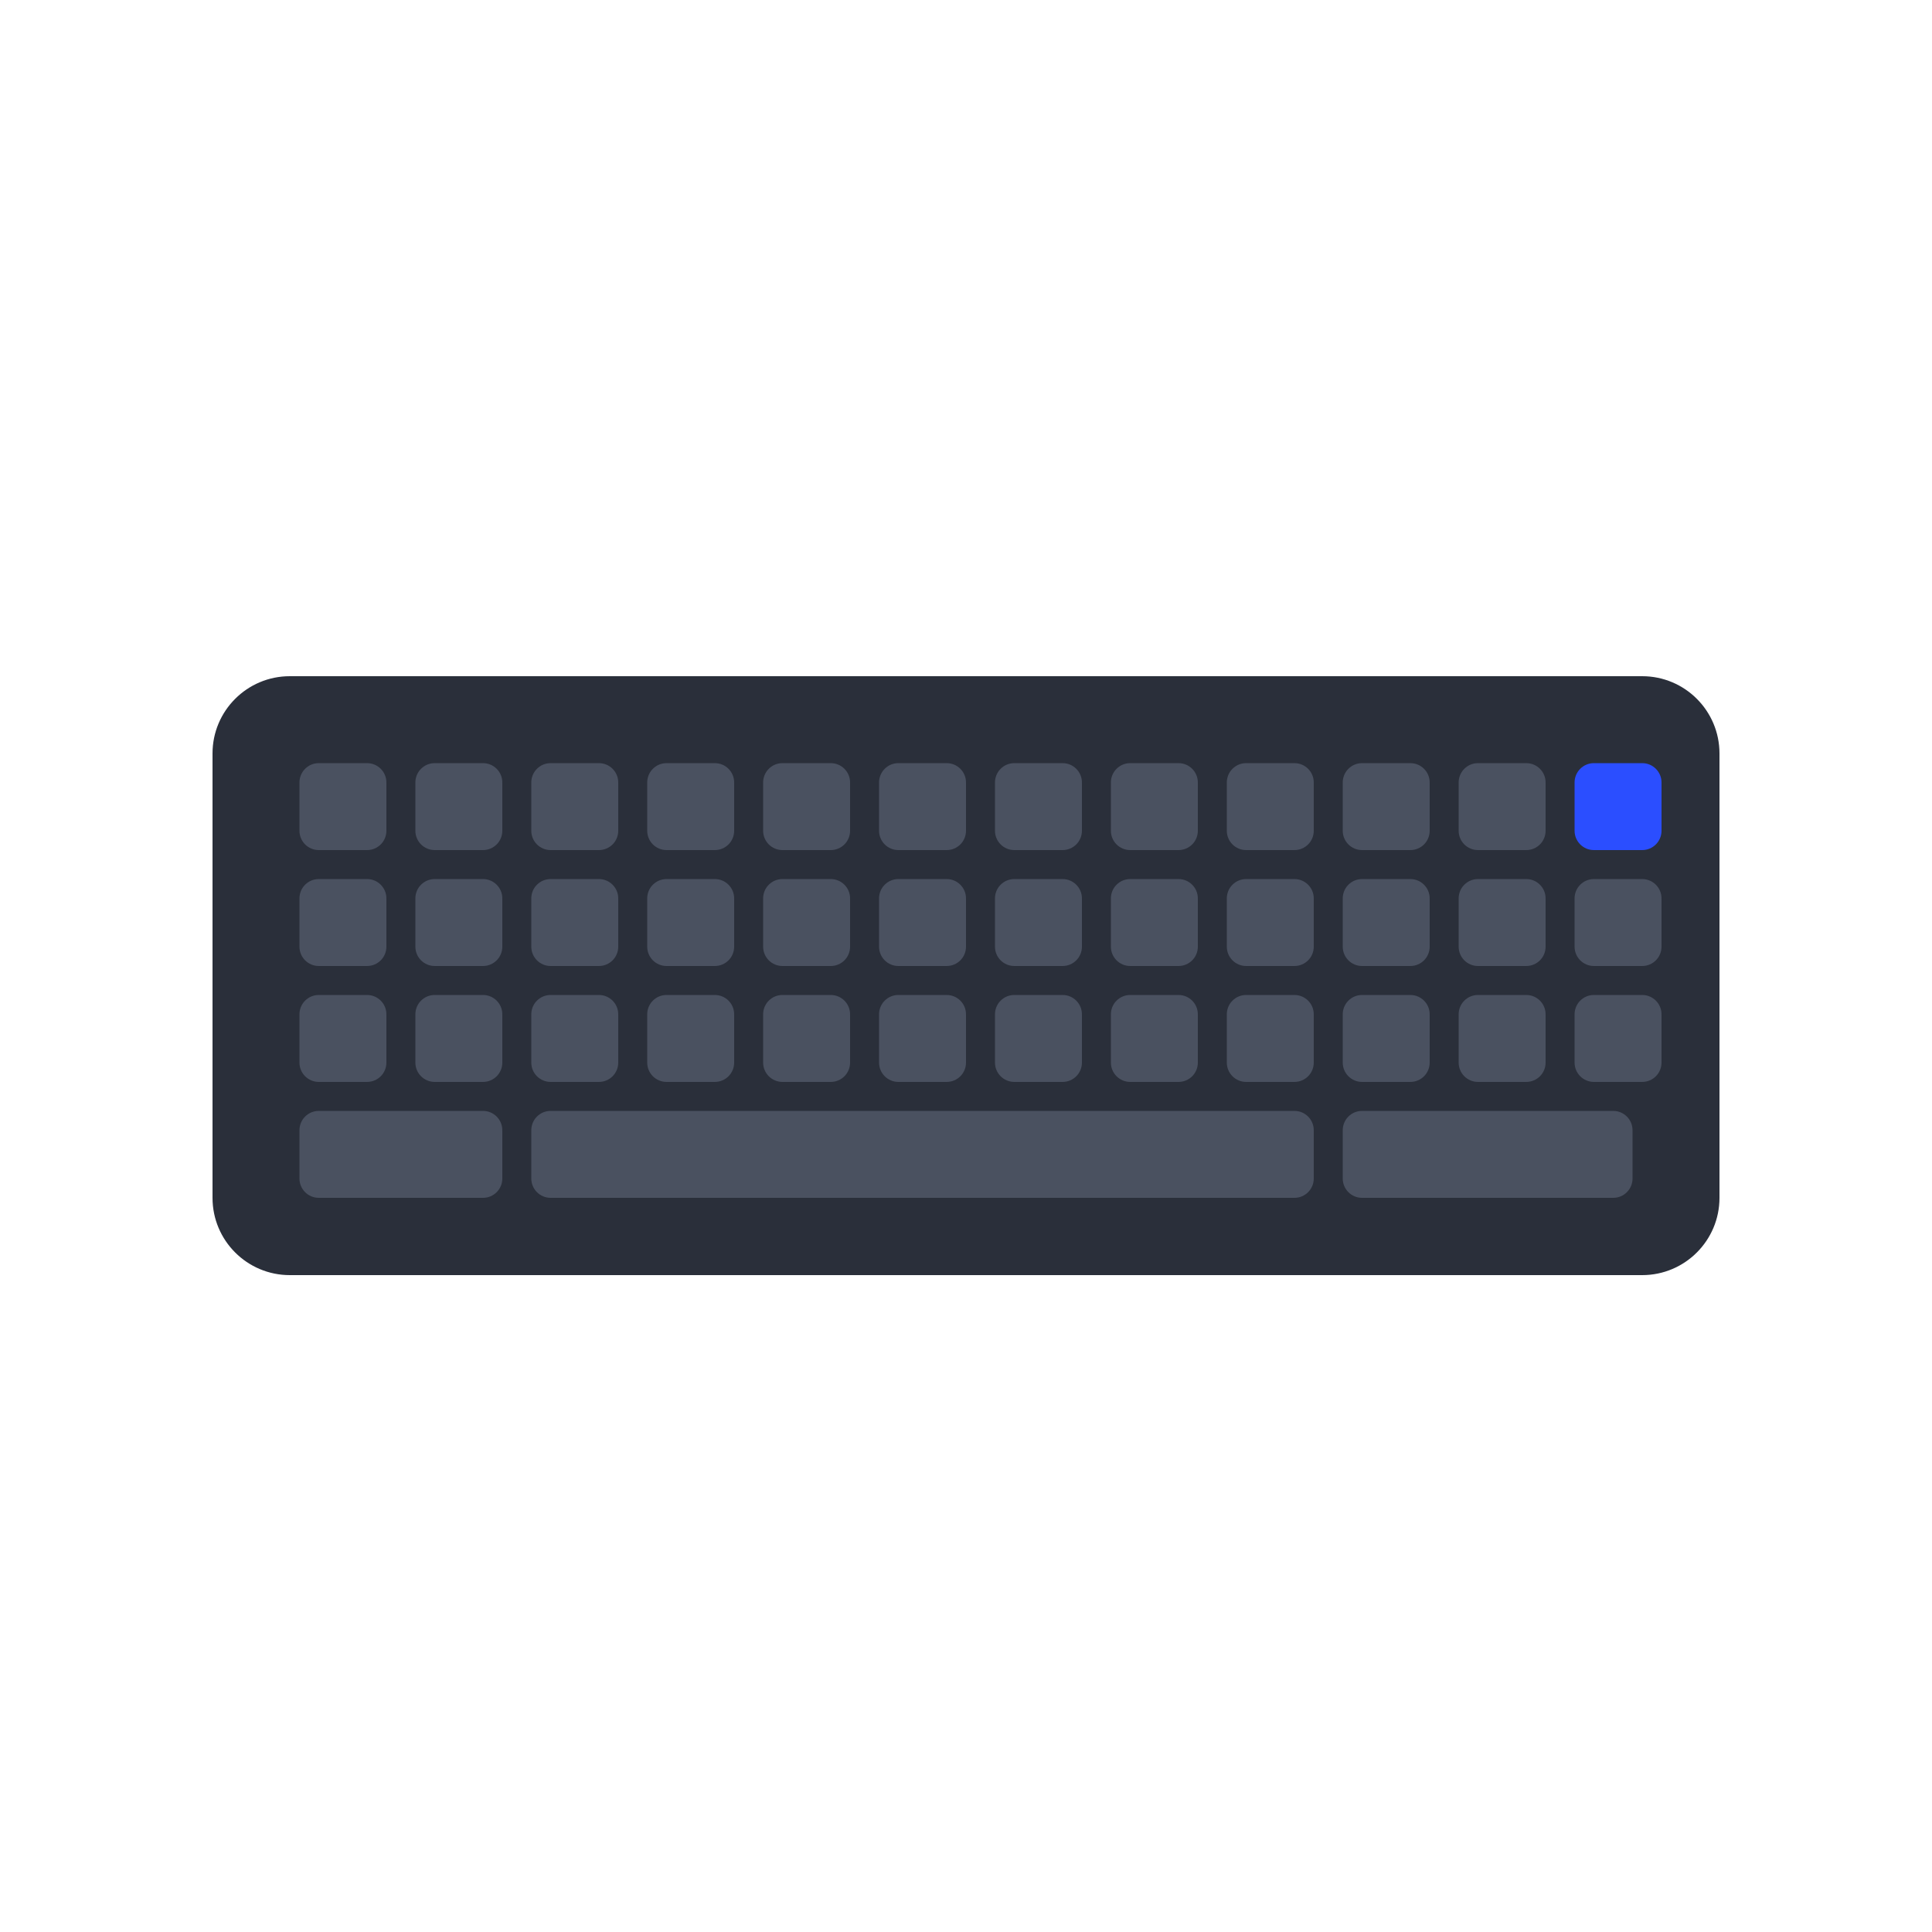
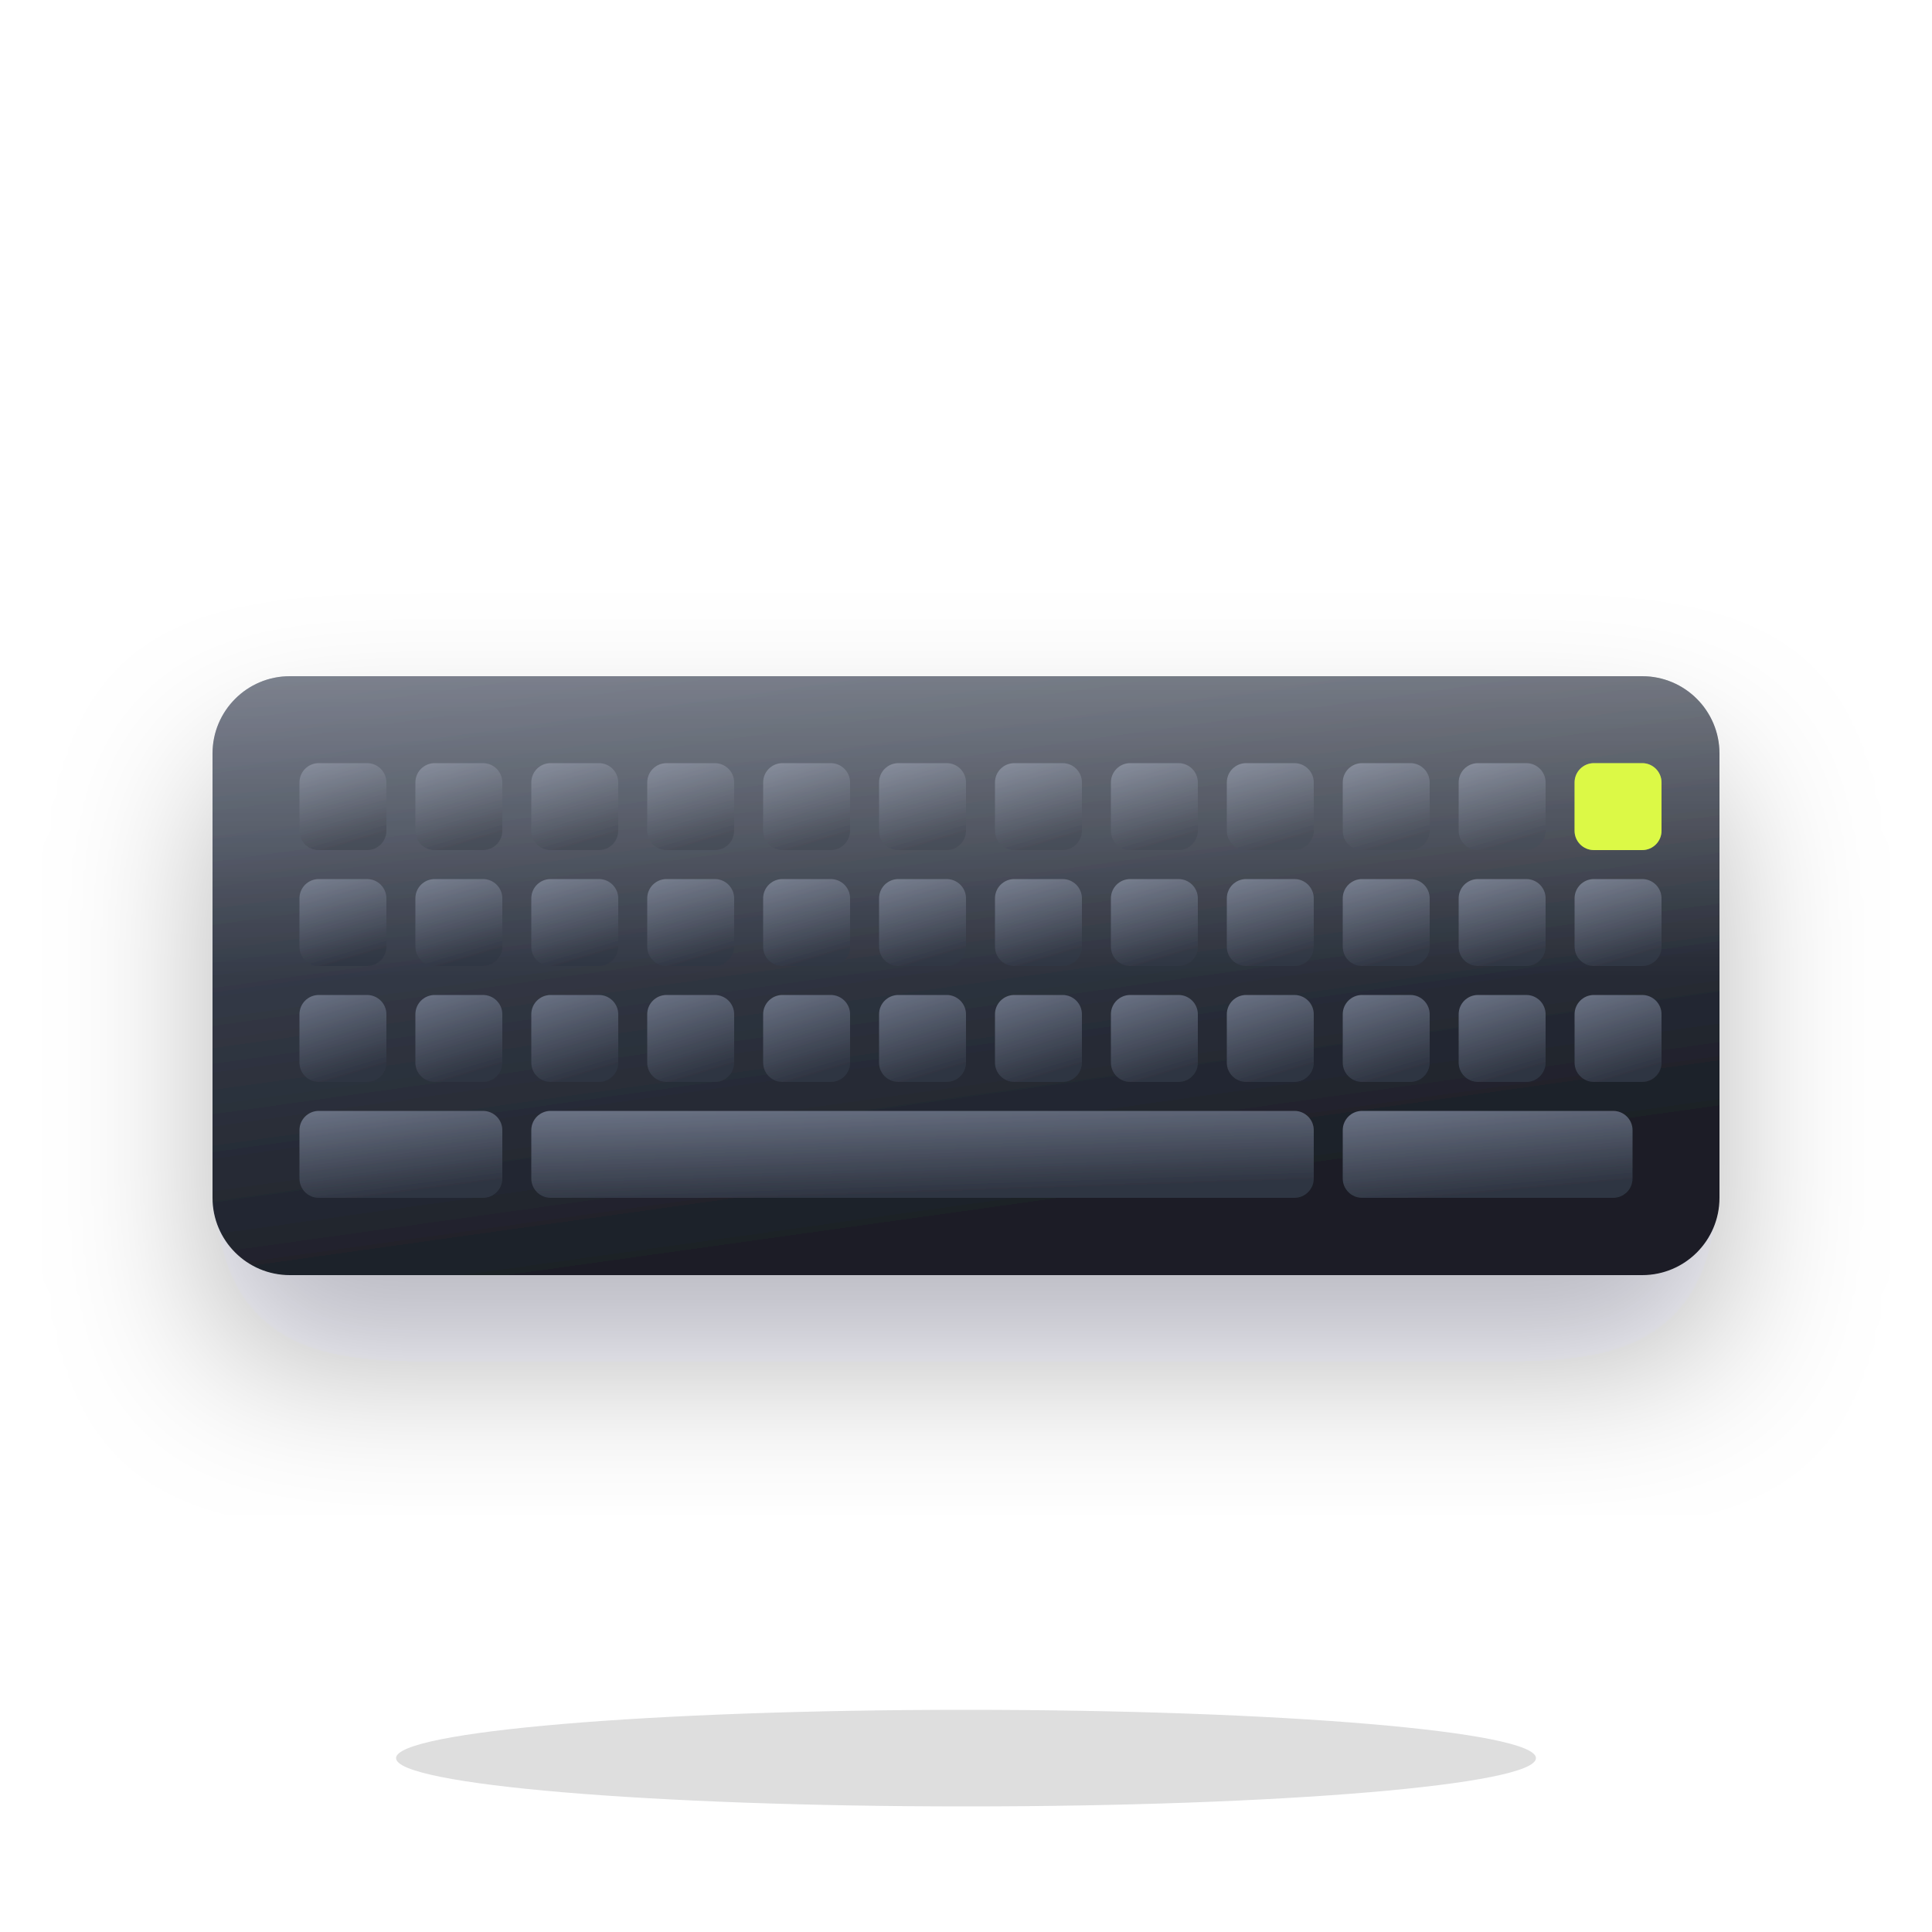
<svg xmlns="http://www.w3.org/2000/svg" viewBox="0 0 400 400" width="400" height="400" role="img">
-   <rect x="44" y="140" width="312" height="124" rx="16" fill="#2A2F3A" />
-   <rect x="62" y="158" width="18" height="18" rx="4" fill="#4A5160" />
-   <rect x="86" y="158" width="18" height="18" rx="4" fill="#4A5160" />
-   <rect x="110" y="158" width="18" height="18" rx="4" fill="#4A5160" />
-   <rect x="134" y="158" width="18" height="18" rx="4" fill="#4A5160" />
-   <rect x="158" y="158" width="18" height="18" rx="4" fill="#4A5160" />
-   <rect x="182" y="158" width="18" height="18" rx="4" fill="#4A5160" />
-   <rect x="206" y="158" width="18" height="18" rx="4" fill="#4A5160" />
-   <rect x="230" y="158" width="18" height="18" rx="4" fill="#4A5160" />
-   <rect x="254" y="158" width="18" height="18" rx="4" fill="#4A5160" />
-   <rect x="278" y="158" width="18" height="18" rx="4" fill="#4A5160" />
-   <rect x="302" y="158" width="18" height="18" rx="4" fill="#4A5160" />
-   <rect x="326" y="158" width="18" height="18" rx="4" fill="#2B4EFF" />
-   <rect x="62" y="182" width="18" height="18" rx="4" fill="#4A5160" />
-   <rect x="86" y="182" width="18" height="18" rx="4" fill="#4A5160" />
-   <rect x="110" y="182" width="18" height="18" rx="4" fill="#4A5160" />
-   <rect x="134" y="182" width="18" height="18" rx="4" fill="#4A5160" />
-   <rect x="158" y="182" width="18" height="18" rx="4" fill="#4A5160" />
-   <rect x="182" y="182" width="18" height="18" rx="4" fill="#4A5160" />
-   <rect x="206" y="182" width="18" height="18" rx="4" fill="#4A5160" />
-   <rect x="230" y="182" width="18" height="18" rx="4" fill="#4A5160" />
-   <rect x="254" y="182" width="18" height="18" rx="4" fill="#4A5160" />
-   <rect x="278" y="182" width="18" height="18" rx="4" fill="#4A5160" />
-   <rect x="302" y="182" width="18" height="18" rx="4" fill="#4A5160" />
-   <rect x="326" y="182" width="18" height="18" rx="4" fill="#4A5160" />
-   <rect x="62" y="206" width="18" height="18" rx="4" fill="#4A5160" />
-   <rect x="86" y="206" width="18" height="18" rx="4" fill="#4A5160" />
-   <rect x="110" y="206" width="18" height="18" rx="4" fill="#4A5160" />
-   <rect x="134" y="206" width="18" height="18" rx="4" fill="#4A5160" />
-   <rect x="158" y="206" width="18" height="18" rx="4" fill="#4A5160" />
-   <rect x="182" y="206" width="18" height="18" rx="4" fill="#4A5160" />
-   <rect x="206" y="206" width="18" height="18" rx="4" fill="#4A5160" />
-   <rect x="230" y="206" width="18" height="18" rx="4" fill="#4A5160" />
-   <rect x="254" y="206" width="18" height="18" rx="4" fill="#4A5160" />
-   <rect x="278" y="206" width="18" height="18" rx="4" fill="#4A5160" />
-   <rect x="302" y="206" width="18" height="18" rx="4" fill="#4A5160" />
-   <rect x="326" y="206" width="18" height="18" rx="4" fill="#4A5160" />
-   <rect x="62" y="230" width="42" height="18" rx="4" fill="#4A5160" />
-   <rect x="110" y="230" width="162" height="18" rx="4" fill="#4A5160" />
-   <rect x="278" y="230" width="60" height="18" rx="4" fill="#4A5160" />
+   <defs>
+     <linearGradient id="gb" x1="0" y1="0" x2="0.35" y2="1">
+       <stop offset="0" stop-color="#4A5263" />
+       <stop offset="1" stop-color="#1A1D25" />
+     </linearGradient>
+     <linearGradient id="gm" x1="0" y1="0" x2="0.3" y2="1">
+       <stop offset="0" stop-color="#6B7385" />
+       <stop offset="1" stop-color="#2F3542" />
+     </linearGradient>
+     <linearGradient id="gd" x1="0" y1="0" x2="0" y2="1">
+       <stop offset="0" stop-color="#20242E" />
+       <stop offset="1" stop-color="#0B0D12" />
+     </linearGradient>
+     <linearGradient id="gs" x1="0" y1="0" x2="1" y2="1">
+       <stop offset="0" stop-color="#232937" />
+       <stop offset="1" stop-color="#0E1117" />
+     </linearGradient>
+     <linearGradient id="gl" x1="0" y1="0" x2="0" y2="1">
+       <stop offset="0" stop-color="#fff" stop-opacity=".55" />
+       <stop offset=".5" stop-color="#fff" stop-opacity="0" />
+     </linearGradient>
+     <filter id="sh" x="-30%" y="-30%" width="160%" height="170%">
+       <feDropShadow dx="0" dy="18" stdDeviation="16" flood-color="#0B0D12" flood-opacity=".28" />
+     </filter>
+   </defs>
+   <ellipse cx="200" cy="364" rx="118" ry="10" fill="#0B0D12" opacity=".14" />
+   <g filter="url(#sh)">
+     <rect x="44" y="140" width="312" height="124" rx="16" fill="url(#gb)" />
+     <rect x="62" y="158" width="18" height="18" rx="4" fill="url(#gm)" />
+     <rect x="86" y="158" width="18" height="18" rx="4" fill="url(#gm)" />
+     <rect x="110" y="158" width="18" height="18" rx="4" fill="url(#gm)" />
+     <rect x="134" y="158" width="18" height="18" rx="4" fill="url(#gm)" />
+     <rect x="158" y="158" width="18" height="18" rx="4" fill="url(#gm)" />
+     <rect x="182" y="158" width="18" height="18" rx="4" fill="url(#gm)" />
+     <rect x="206" y="158" width="18" height="18" rx="4" fill="url(#gm)" />
+     <rect x="230" y="158" width="18" height="18" rx="4" fill="url(#gm)" />
+     <rect x="254" y="158" width="18" height="18" rx="4" fill="url(#gm)" />
+     <rect x="278" y="158" width="18" height="18" rx="4" fill="url(#gm)" />
+     <rect x="302" y="158" width="18" height="18" rx="4" fill="url(#gm)" />
+     <rect x="326" y="158" width="18" height="18" rx="4" fill="#C6F432" />
+     <rect x="62" y="182" width="18" height="18" rx="4" fill="url(#gm)" />
+     <rect x="86" y="182" width="18" height="18" rx="4" fill="url(#gm)" />
+     <rect x="110" y="182" width="18" height="18" rx="4" fill="url(#gm)" />
+     <rect x="134" y="182" width="18" height="18" rx="4" fill="url(#gm)" />
+     <rect x="158" y="182" width="18" height="18" rx="4" fill="url(#gm)" />
+     <rect x="182" y="182" width="18" height="18" rx="4" fill="url(#gm)" />
+     <rect x="206" y="182" width="18" height="18" rx="4" fill="url(#gm)" />
+     <rect x="230" y="182" width="18" height="18" rx="4" fill="url(#gm)" />
+     <rect x="254" y="182" width="18" height="18" rx="4" fill="url(#gm)" />
+     <rect x="278" y="182" width="18" height="18" rx="4" fill="url(#gm)" />
+     <rect x="302" y="182" width="18" height="18" rx="4" fill="url(#gm)" />
+     <rect x="326" y="182" width="18" height="18" rx="4" fill="url(#gm)" />
+     <rect x="62" y="206" width="18" height="18" rx="4" fill="url(#gm)" />
+     <rect x="86" y="206" width="18" height="18" rx="4" fill="url(#gm)" />
+     <rect x="110" y="206" width="18" height="18" rx="4" fill="url(#gm)" />
+     <rect x="134" y="206" width="18" height="18" rx="4" fill="url(#gm)" />
+     <rect x="158" y="206" width="18" height="18" rx="4" fill="url(#gm)" />
+     <rect x="182" y="206" width="18" height="18" rx="4" fill="url(#gm)" />
+     <rect x="206" y="206" width="18" height="18" rx="4" fill="url(#gm)" />
+     <rect x="230" y="206" width="18" height="18" rx="4" fill="url(#gm)" />
+     <rect x="254" y="206" width="18" height="18" rx="4" fill="url(#gm)" />
+     <rect x="278" y="206" width="18" height="18" rx="4" fill="url(#gm)" />
+     <rect x="302" y="206" width="18" height="18" rx="4" fill="url(#gm)" />
+     <rect x="326" y="206" width="18" height="18" rx="4" fill="url(#gm)" />
+     <rect x="62" y="230" width="42" height="18" rx="4" fill="url(#gm)" />
+     <rect x="110" y="230" width="162" height="18" rx="4" fill="url(#gm)" />
+     <rect x="278" y="230" width="60" height="18" rx="4" fill="url(#gm)" />
+   </g>
+   <g opacity=".5" style="mix-blend-mode:screen">
+     <rect x="44" y="140" width="312" height="124" rx="16" fill="url(#gl)" />
+     <rect x="62" y="158" width="18" height="18" rx="4" fill="none" />
+     <rect x="86" y="158" width="18" height="18" rx="4" fill="none" />
+     <rect x="110" y="158" width="18" height="18" rx="4" fill="none" />
+     <rect x="134" y="158" width="18" height="18" rx="4" fill="none" />
+     <rect x="158" y="158" width="18" height="18" rx="4" fill="none" />
+     <rect x="182" y="158" width="18" height="18" rx="4" fill="none" />
+     <rect x="206" y="158" width="18" height="18" rx="4" fill="none" />
+     <rect x="230" y="158" width="18" height="18" rx="4" fill="none" />
+     <rect x="254" y="158" width="18" height="18" rx="4" fill="none" />
+     <rect x="278" y="158" width="18" height="18" rx="4" fill="none" />
+     <rect x="302" y="158" width="18" height="18" rx="4" fill="none" />
+     <rect x="326" y="158" width="18" height="18" rx="4" fill="#C6F432" />
+     <rect x="62" y="182" width="18" height="18" rx="4" fill="none" />
+     <rect x="86" y="182" width="18" height="18" rx="4" fill="none" />
+     <rect x="110" y="182" width="18" height="18" rx="4" fill="none" />
+     <rect x="134" y="182" width="18" height="18" rx="4" fill="none" />
+     <rect x="158" y="182" width="18" height="18" rx="4" fill="none" />
+     <rect x="182" y="182" width="18" height="18" rx="4" fill="none" />
+     <rect x="206" y="182" width="18" height="18" rx="4" fill="none" />
+     <rect x="230" y="182" width="18" height="18" rx="4" fill="none" />
+     <rect x="254" y="182" width="18" height="18" rx="4" fill="none" />
+     <rect x="278" y="182" width="18" height="18" rx="4" fill="none" />
+     <rect x="302" y="182" width="18" height="18" rx="4" fill="none" />
+     <rect x="326" y="182" width="18" height="18" rx="4" fill="none" />
+     <rect x="62" y="206" width="18" height="18" rx="4" fill="none" />
+     <rect x="86" y="206" width="18" height="18" rx="4" fill="none" />
+     <rect x="110" y="206" width="18" height="18" rx="4" fill="none" />
+     <rect x="134" y="206" width="18" height="18" rx="4" fill="none" />
+     <rect x="158" y="206" width="18" height="18" rx="4" fill="none" />
+     <rect x="182" y="206" width="18" height="18" rx="4" fill="none" />
+     <rect x="206" y="206" width="18" height="18" rx="4" fill="none" />
+     <rect x="230" y="206" width="18" height="18" rx="4" fill="none" />
+     <rect x="254" y="206" width="18" height="18" rx="4" fill="none" />
+     <rect x="278" y="206" width="18" height="18" rx="4" fill="none" />
+     <rect x="302" y="206" width="18" height="18" rx="4" fill="none" />
+     <rect x="326" y="206" width="18" height="18" rx="4" fill="none" />
+     <rect x="62" y="230" width="42" height="18" rx="4" fill="none" />
+     <rect x="110" y="230" width="162" height="18" rx="4" fill="none" />
+     <rect x="278" y="230" width="60" height="18" rx="4" fill="none" />
+   </g>
</svg>
